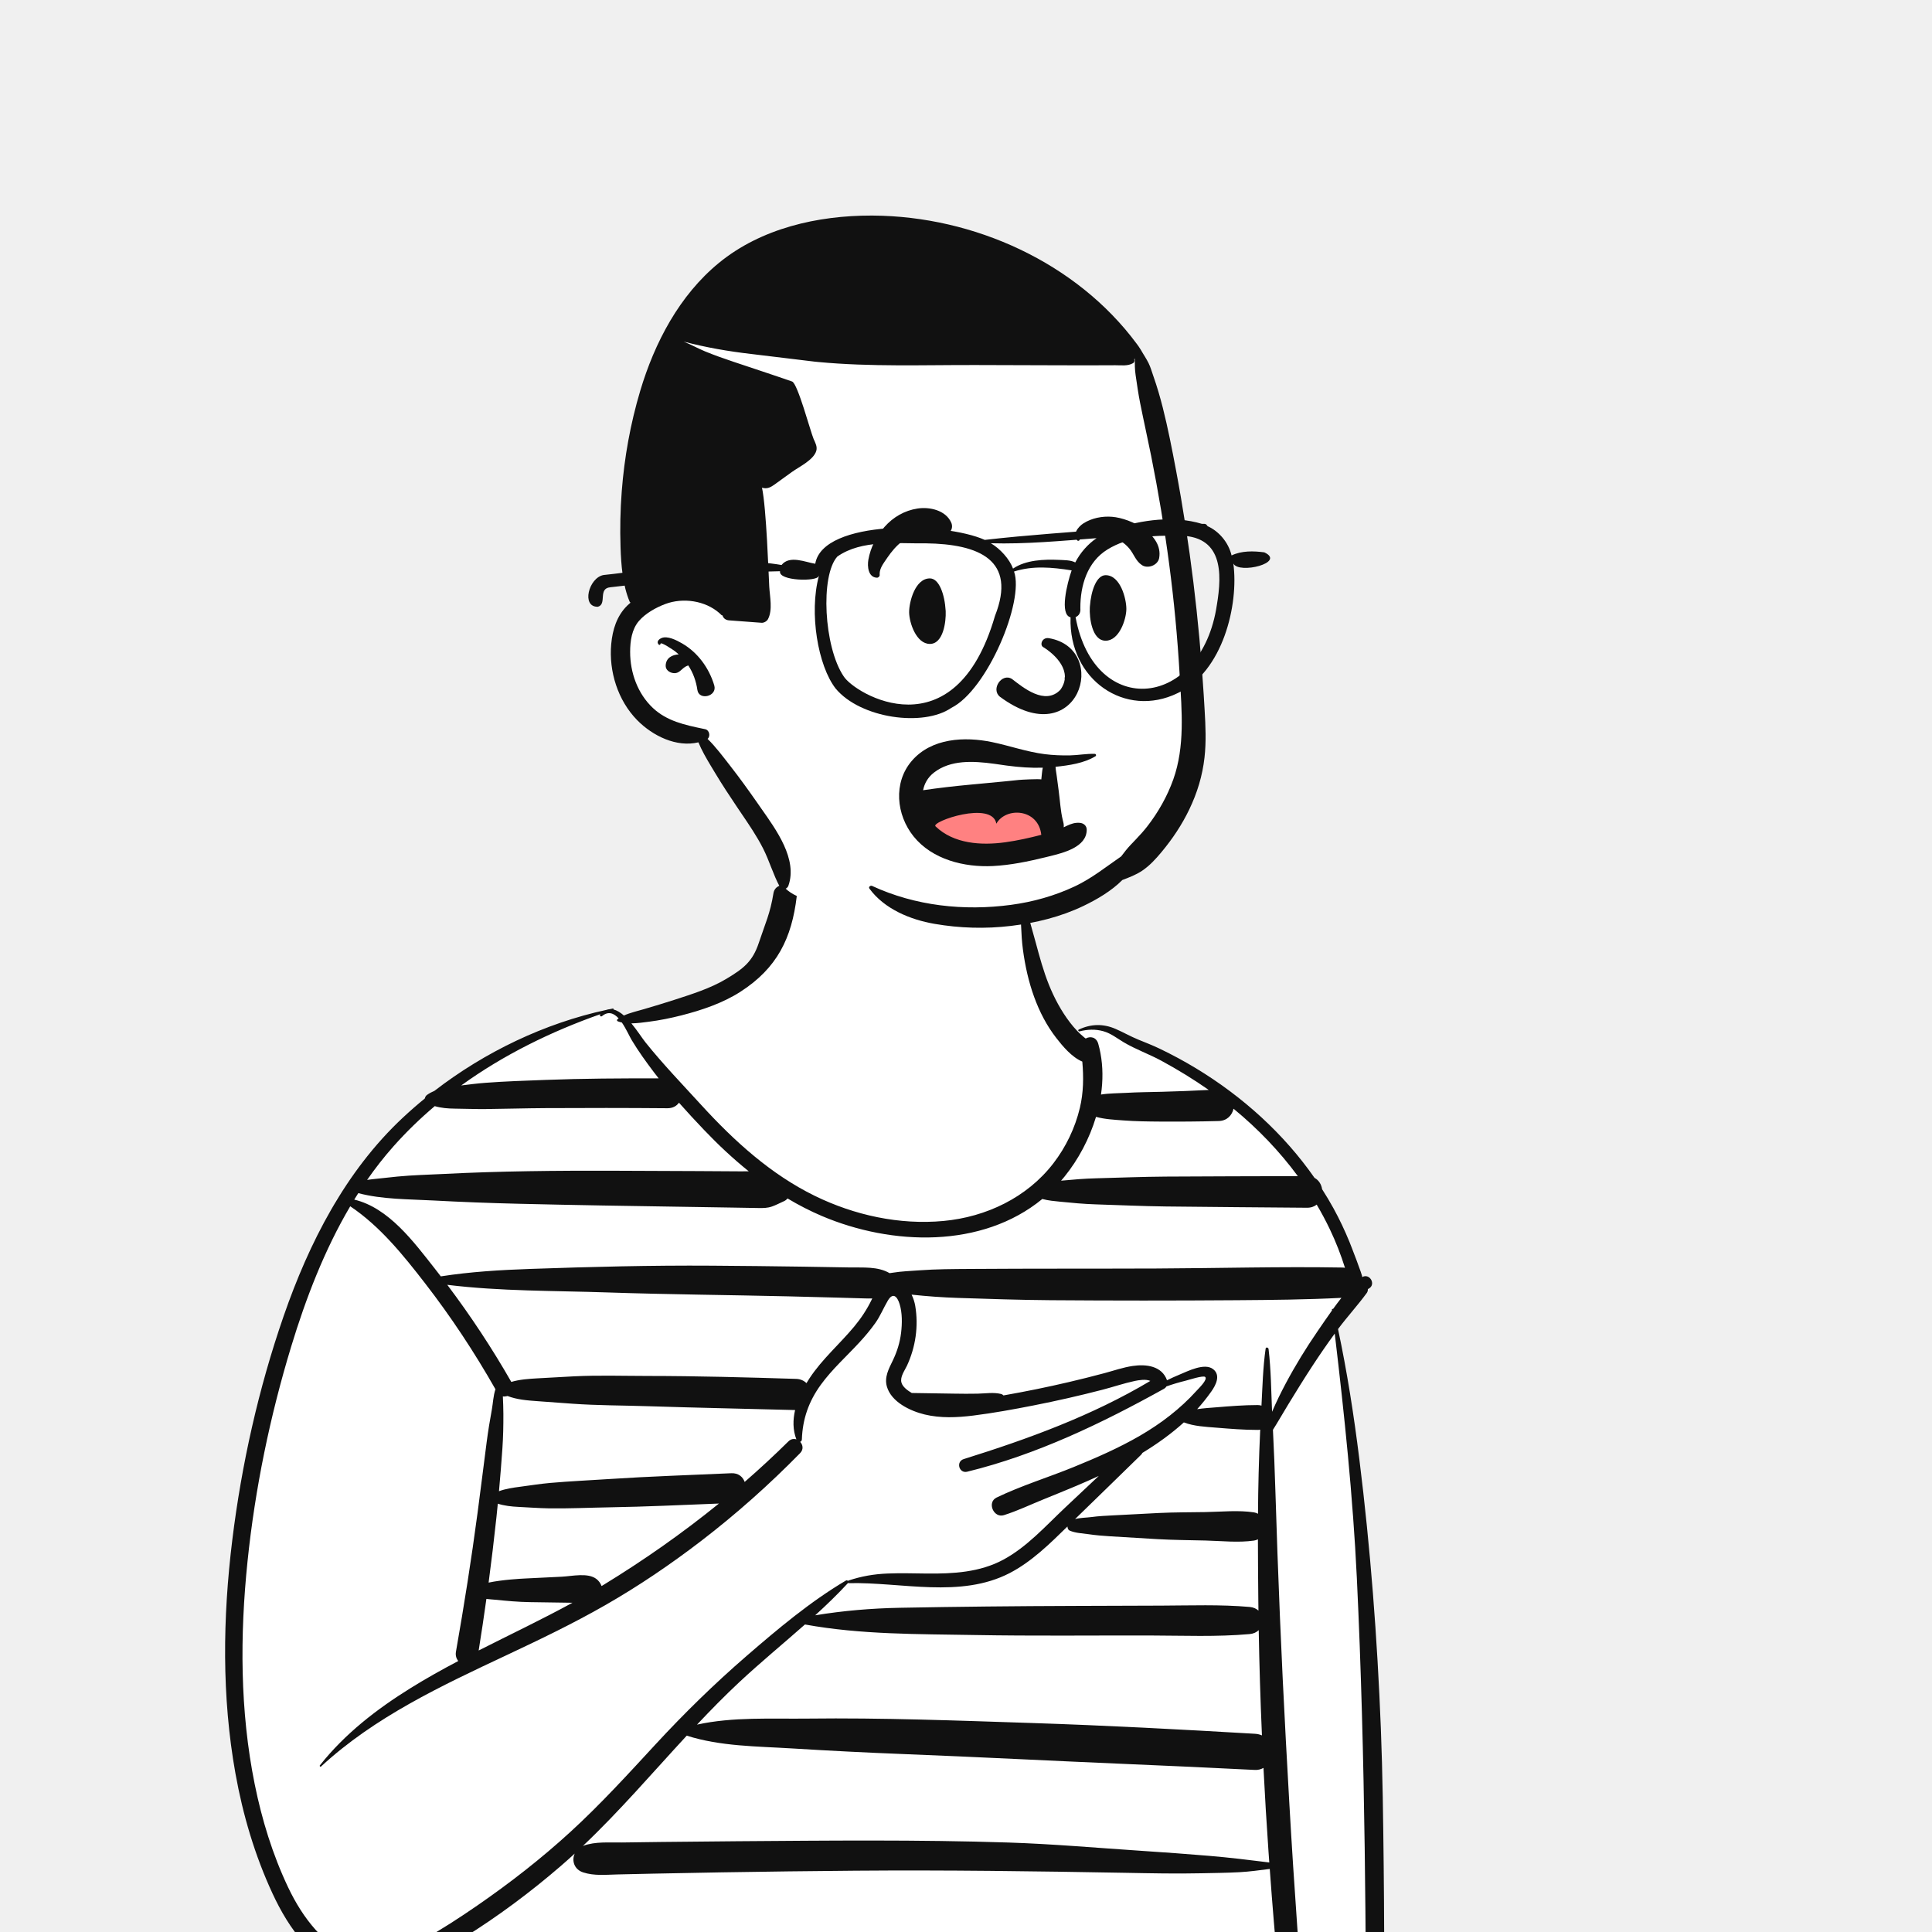
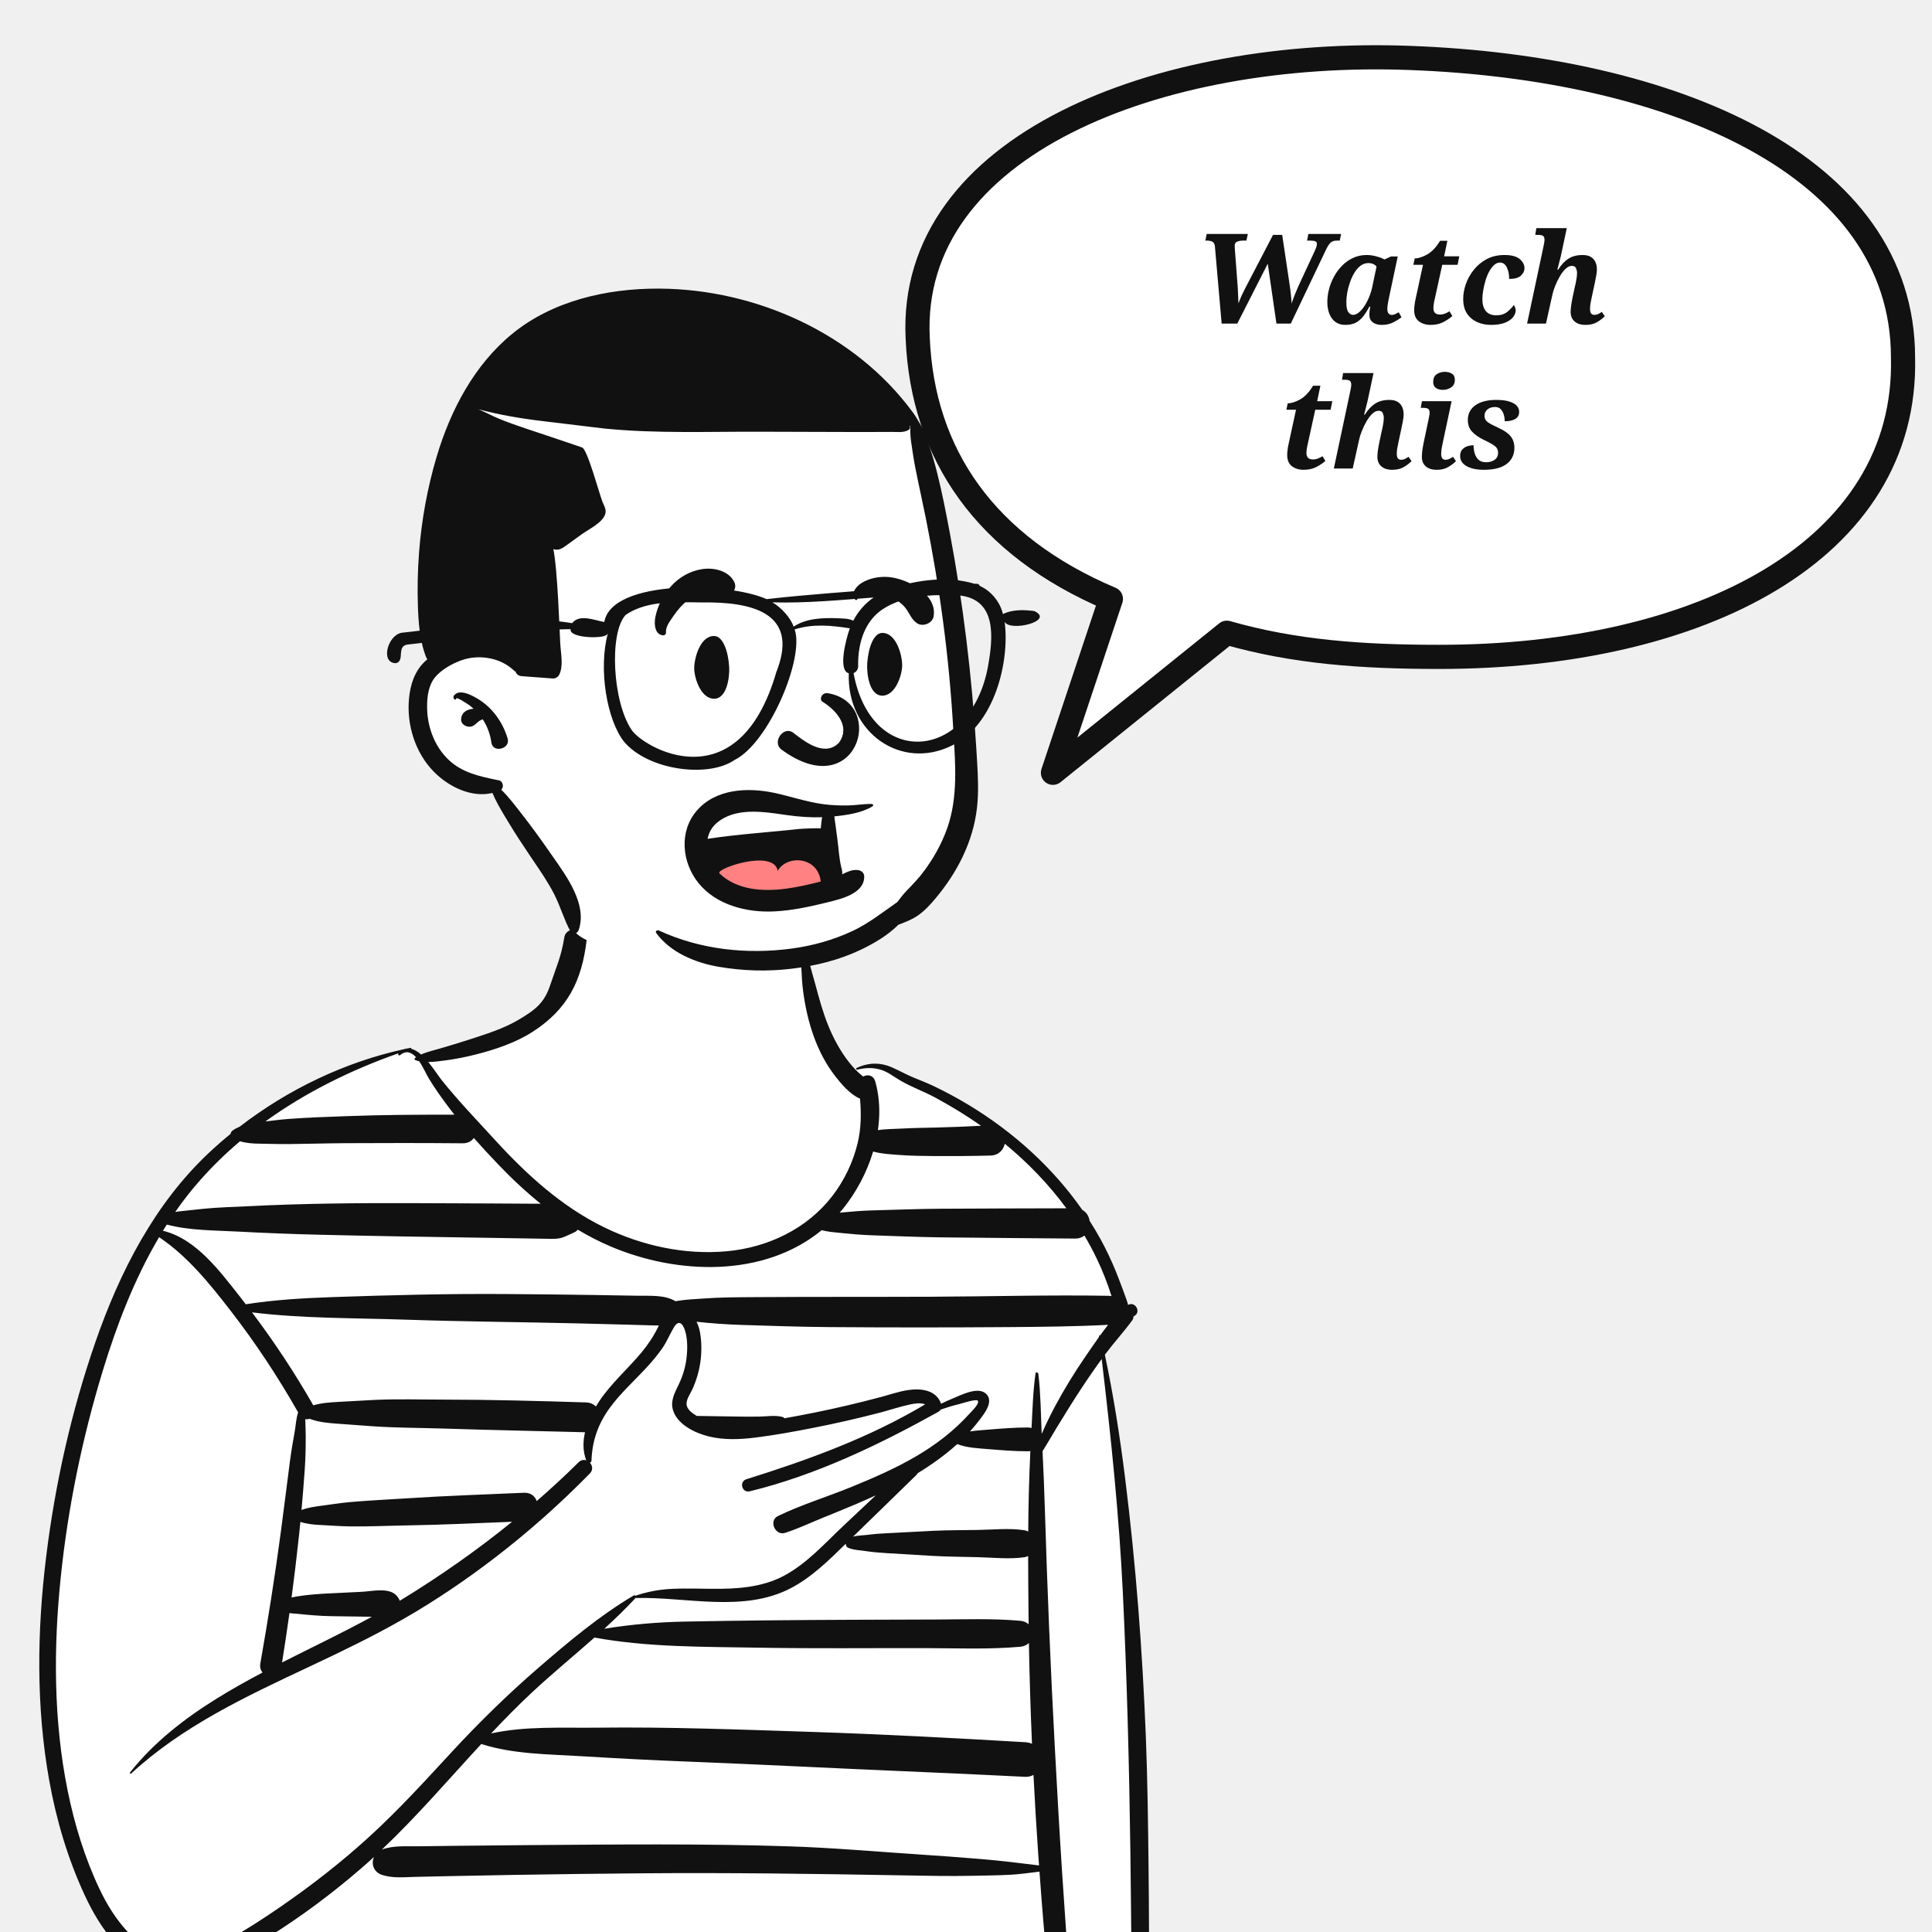
<svg xmlns="http://www.w3.org/2000/svg" viewBox="0 0 400 400">
-   <svg x="10" y="24" width="380" height="376" viewBox="184 210 940 1130" preserveAspectRatio="xMidYMax meet">
+   <svg x="-10" y="40" width="330" height="360" viewBox="184 210 940 1130" preserveAspectRatio="xMidYMax meet">
    <g transform="translate(147, 639)">
      <path d="M749.703 450.342C743.017 429.797 750.981 406.067 745.776 383.919C743.992 375.159 740.601 342.612 737.197 323.581C735.292 312.935 746.685 309.629 748.436 305.38C760.758 267.21 670.871 177.413 665.384 174.105C657.162 169.353 649.887 165.263 641.853 160.408C618.417 152.176 590.313 129.274 569.067 143.984C532.255 89.186 546.818 21.671 526.843 13.647C506.868 5.622 447.88 -10.596 414.156 10.114C393.942 25.07 395.432 50.817 386.209 72.05C380.795 82.045 378.136 96.524 371.833 103.043C350.42 125.192 323.718 129.011 293.865 132.771C291.592 133.057 289.2 126.873 286.99 127.637C236.634 145.041 178.04 150.119 121.012 247.574C112.958 261.511 91.231 283.872 98.496 299.978C50.628 411.288 3.528 661.824 134.873 724.304C139.071 726.989 167.553 712.589 172.194 712.722C179.93 712.945 165.107 731.728 172.194 728.381C224.223 732.329 510.51 722.145 620.248 732.329C695.711 731.764 743.508 744.995 760.933 731.764C753.967 714.931 754.29 696.899 756.492 679.102C772.529 667.168 752.704 583.066 754.382 558.439C769.394 540.443 757.441 472.95 749.703 450.342Z" fill="#ffffff" />
      <path d="M290.922 132.607L290.439 132.917C290.359 132.97 290.281 133.024 290.205 133.081C289.691 133.467 289.772 134.165 290.378 134.399C291.184 134.714 292.031 134.952 292.903 135.14C295.551 138.981 297.62 143.729 299.065 146.135C303.216 153.049 338.849 196.52 344.175 202.106C352.828 211.182 395.441 245.309 396.019 244.628C402.873 248.723 409.975 252.397 417.352 255.532C461.008 274.083 517.003 275.766 554.52 244.95C557.316 245.715 583.84 207.524 587.941 193.844C589.94 194.398 592.417 179.737 591.034 179.961C592.24 171.672 577.713 141.899 576.334 140.475C576.542 140.41 576.749 140.347 576.957 140.288C577.078 140.549 577.355 140.747 577.679 140.663C580.45 139.94 583.258 139.559 586.064 139.616C588.198 139.659 603.433 146.6 604.025 146.884C604.387 147.059 604.752 147.234 605.119 147.411C727 206 745.785 301.216 750 301C748.226 303.248 700.067 371.338 697.478 377.356C696.94 364.344 705.839 711.222 706.461 718.466C706.716 721.453 706.735 728.505 707.156 731.344C704.098 731.511 596.917 724.195 397.616 725.393C333.974 725.776 176.673 732.7 176.673 732.7L176.621 732.267C176.171 728.019 176.563 719.782 176.5 715.549C182.541 712.06 188.47 708.352 194.33 704.708C207.673 696.409 290 621 350.505 553.53C386.374 513.532 431.12 486.614 433.542 483.997C433.589 483.944 433.612 483.884 433.647 483.829C433.773 483.922 433.929 484.011 434.129 483.983C462 480 503.582 488.57 534.196 472.723C547.863 465.648 594.238 417.484 607.906 404.174C608.315 403.775 608.611 403.353 608.818 402.923C617.932 397.37 653.448 369.218 655.961 365.741L656.709 364.694C659.486 360.763 663.66 356.62 658.821 352.844C653.723 348.865 643.951 353.644 638.572 355.935L637.823 356.249C635.206 357.323 632.639 358.492 630.112 359.735C626.921 350.795 619.14 350.61 610.755 351.844C604.777 352.725 598.974 354.77 593.148 356.327C585.751 358.303 578.323 360.163 570.868 361.909C557.443 365.051 541.926 370.798 528.345 373.178C527.986 372.76 527.488 372.432 526.823 372.266C522.173 371.104 517.042 371.994 512.272 372.082C508.186 372.157 504.098 372.165 500.011 372.107L497.559 372.065C488.798 371.886 477.046 367.812 468.287 367.661L467.764 367.339L467.246 367.011C464.986 365.552 462.535 363.601 461.867 361.145C461.784 360.838 470.74 340.227 470.869 323.549C470.942 314.276 467.759 305.6 467 301C465.147 289.77 461 297 455 308C449 319 441 329 435 337C427.266 347.312 419.681 350.427 415.738 356.404C415.07 357.417 414.413 358.462 413.772 359.534C412.23 357.996 399.229 388.623 401.502 394.522C399.919 393.997 336 476 197 535C197.886 529.483 222 384 216 360C210 336 130.65 247.299 122.399 245.33C123.225 243.984 91 266 149 209C207 152 245.649 142.347 274.523 131.757C276.139 131.254 277.748 130.747 279.348 130.233C278.944 130.948 279.861 131.738 280.565 131.157C284.557 127.856 288.022 129.405 290.922 132.607Z" fill="#ffffff" />
      <path d="M725.779 327.152C718.58 337.622 711.966 348.401 705.987 359.613C702.904 365.396 700.028 371.294 697.439 377.312C696.901 364.3 696.783 351.134 695.262 338.25C695.153 337.32 693.602 336.868 693.439 338.002C691.759 349.685 691.482 361.67 690.847 373.478C690.116 373.254 689.308 373.125 688.418 373.125C679.778 373.125 671.268 373.833 662.659 374.531C658.801 374.843 654.765 375.082 650.83 375.697C653.997 372.199 656.947 368.504 659.67 364.65C662.447 360.719 665.621 354.576 660.782 350.8C655.437 346.629 644.955 352.084 639.784 354.205C637.167 355.279 634.6 356.448 632.073 357.691C628.882 348.751 619.101 347.566 610.716 348.8C604.738 349.681 598.935 351.726 593.109 353.283C585.712 355.259 578.284 357.119 570.829 358.865C557.404 362.007 543.887 364.754 530.306 367.134C529.947 366.717 529.449 366.388 528.784 366.222C524.134 365.06 519.003 365.95 514.233 366.038C509.329 366.129 504.424 366.122 499.52 366.021C490.759 365.842 482.007 365.769 473.248 365.617C470.758 364.108 467.601 361.942 466.828 359.101C465.863 355.556 468.877 351.629 470.276 348.611C475.649 337.023 477.528 324.055 475.42 311.435C475.044 309.185 474.27 306.725 473.152 304.42C482.749 305.447 492.221 306.144 501.87 306.459C521.137 307.086 540.403 307.743 559.679 307.886C598.22 308.173 636.762 308.175 675.303 307.893C697.095 307.734 718.837 307.534 740.602 306.421C738.828 308.669 737.103 310.966 735.419 313.298C735.071 313.194 734.616 313.381 734.669 313.813C734.686 313.964 734.704 314.114 734.722 314.264C731.649 318.556 728.691 322.916 725.779 327.152ZM682.924 725.619C673.967 725.334 665.012 725.048 656.056 724.763C638.476 724.204 620.896 723.644 603.317 723.085C568.49 721.976 533.664 720.907 498.832 719.946C464.084 718.988 429.319 717.974 394.561 719.058C359.724 720.145 324.976 722.956 290.204 725.213C270.873 726.466 251.528 727.552 232.161 728.072C213.716 728.566 195.108 727.818 176.692 729.134C176.073 724.581 176.528 720.041 176.461 715.506C182.502 712.017 188.431 708.308 194.291 704.664C215.655 691.376 235.849 676.343 254.897 659.91C257.825 657.384 260.696 654.804 263.538 652.197C261.56 656.519 263.143 662.091 268.812 663.921C275.725 666.151 282.803 665.359 289.983 665.19C297.274 665.019 304.565 664.856 311.857 664.702C326.108 664.4 340.36 664.129 354.612 663.89C382.454 663.424 410.297 663.079 438.141 662.853C494.161 662.401 550.142 663.164 606.153 664.174C621.903 664.459 637.637 664.812 653.387 664.455C661.267 664.277 669.179 664.22 677.05 663.796C683.356 663.455 689.7 662.563 696.005 661.761C696.8 672.742 697.631 683.72 698.557 694.691C699.17 701.935 699.8 709.179 700.422 716.423C700.677 719.41 700.696 722.461 701.117 725.3C695.064 725.632 689.048 725.813 682.924 725.619ZM689.083 415.542C688.863 423.947 688.746 432.358 688.686 440.77C687.959 440.353 687.14 440.049 686.217 439.909C676.422 438.414 665.941 439.548 656.031 439.715C646.452 439.875 636.84 439.821 627.27 440.273C617.681 440.726 608.096 441.267 598.509 441.763C594.011 441.998 589.562 442.199 585.099 442.808C582.041 443.225 578.13 443.195 574.863 444.065C588.568 430.792 602.199 417.441 615.867 404.131C616.276 403.731 616.572 403.309 616.779 402.879C625.893 397.326 634.641 391.076 642.563 383.919C648.846 386.341 655.998 386.647 662.659 387.187C671.27 387.886 679.775 388.593 688.418 388.593C689.002 388.593 689.549 388.536 690.064 388.435C689.641 397.466 689.32 406.497 689.083 415.542ZM333.236 578.828C354.159 585.51 376.828 585.435 398.595 586.773C421.8 588.2 444.97 589.386 468.202 590.291C514.601 592.093 560.97 594.543 607.362 596.492C633.861 597.605 660.354 598.832 686.842 600.166C688.721 600.26 690.513 599.778 692.094 598.896C692.983 616.339 694.025 633.775 695.238 651.2C695.389 653.379 695.557 655.556 695.712 657.736C683.245 656.172 670.873 654.675 658.313 653.615C644.209 652.423 630.112 651.419 615.988 650.482C588.465 648.658 560.898 646.214 533.325 645.324C477.117 643.507 420.785 644.125 364.556 644.525C348.646 644.638 332.737 644.792 316.828 644.984C308.874 645.081 300.92 645.187 292.966 645.302C284.972 645.42 276.381 644.588 268.812 647.378C268.74 647.404 268.679 647.443 268.608 647.47C291.443 625.834 311.9 601.923 333.236 578.828ZM406.788 509.657C441.755 516.023 477.27 515.587 512.714 516.217C548.981 516.863 585.297 516.435 621.57 516.51C642.175 516.553 662.957 517.458 683.488 515.625C685.914 515.408 687.794 514.488 689.135 513.183C689.509 535.019 690.194 556.847 691.139 578.665C689.807 578.099 688.353 577.755 686.842 577.666C640.492 574.939 594.139 572.465 547.732 570.954C501.362 569.443 454.935 567.651 408.54 568.212C385.899 568.486 361.957 567.038 339.627 571.972C348.113 562.955 356.781 554.105 365.848 545.631C379.067 533.278 393.173 521.707 406.788 509.657ZM433.503 483.953C433.55 483.9 433.573 483.841 433.608 483.786C433.734 483.879 433.888 483.943 434.09 483.939C466.822 483.201 503.543 493.527 534.157 477.679C547.824 470.605 559.142 459.424 570.129 448.677C570.135 448.756 570.142 448.836 570.148 448.916C570.22 449.788 570.589 450.838 571.473 451.224C575.084 452.808 579.313 452.912 583.19 453.476C587.649 454.126 592.028 454.506 596.526 454.776C606.443 455.371 616.359 456.001 626.279 456.562C636.177 457.122 646.12 457.168 656.031 457.415C665.969 457.662 676.38 458.865 686.217 457.447C687.12 457.317 687.923 457.033 688.636 456.64C688.651 469.365 688.767 482.089 688.886 494.806C688.906 496.879 688.946 498.951 688.97 501.022C687.642 499.806 685.817 498.955 683.488 498.75C665.247 497.144 646.865 497.858 628.56 497.92C610.585 497.979 592.608 498.039 574.632 498.099C538.335 498.22 502.067 498.574 465.776 499.265C448.128 499.601 430.557 501.086 413.167 503.941C420.208 497.527 427.053 490.924 433.503 483.953ZM149.099 715.318C142.398 717.367 135.746 716.478 129.032 717.882C128.619 717.968 128.238 718.128 127.889 718.339C107.783 709.749 94.381 692.511 85.209 673.195C75.541 652.834 68.877 631.068 64.413 609.004C55.209 563.517 55.193 516.353 59.957 470.335C64.638 425.125 73.906 380.16 87.132 336.681C96.213 306.827 107.786 276.666 123.855 249.445C142.41 261.877 156.8 279.777 170.356 297.273C186.555 318.182 201.153 340.308 214.22 363.298C212.869 367.236 212.659 372.176 212.011 375.696C210.762 382.484 209.634 389.357 208.747 396.203C206.852 410.836 205.034 425.477 203.097 440.104C199.266 469.028 194.692 497.873 189.639 526.607C189.23 528.937 189.884 530.905 191.087 532.382C181.065 537.664 171.174 543.181 161.537 549.161C140.35 562.308 120.549 577.623 105.003 597.265C104.599 597.775 105.232 598.457 105.732 597.995C139.07 567.191 180.488 547.851 221.153 528.738C241.934 518.97 262.613 509.045 282.551 497.625C303.401 485.685 323.285 472.191 342.343 457.567C364.105 440.869 384.59 422.613 403.793 403.027C406.055 400.718 405.507 397.828 403.805 396.002C404.38 395.824 404.844 395.324 404.874 394.49C405.335 381.699 409.176 370.802 416.696 360.45C423.672 350.845 432.563 342.93 440.583 334.24C444.147 330.378 447.553 326.355 450.594 322.063C453.725 317.646 455.632 312.77 458.357 308.155C461.54 302.762 464.248 305.517 465.723 310.399C467.396 315.933 467.292 322.412 466.62 328.101C465.909 334.121 464.076 339.99 461.436 345.431C458.956 350.542 456.097 355.741 457.766 361.599C460.509 371.226 472.269 376.801 481.178 378.969C491.098 381.383 501.475 380.914 511.52 379.662C524.1 378.093 536.62 375.797 549.055 373.355C563.456 370.528 577.772 367.265 591.976 363.578C598.653 361.845 605.283 359.566 612.025 358.131C614.429 357.62 618.878 356.852 621.703 358.105C585.388 379.753 545.797 394.175 505.586 406.742C500.59 408.302 502.639 415.847 507.752 414.597C550.951 404.035 591.593 384.432 630.272 362.962C630.864 362.632 631.366 362.123 631.735 361.521C635.626 360.152 639.582 358.963 643.616 357.982C645.419 357.544 654.693 354.484 655.852 355.66C657.495 357.325 651.81 362.732 650.39 364.304C640.282 375.501 628.259 384.64 615.245 392.195C602.044 399.857 587.998 405.966 573.886 411.731C558.078 418.189 541.369 423.265 526.003 430.688C519.899 433.637 524.182 443.654 530.613 441.623C538.901 439.004 546.954 435.155 555.008 431.885C561.85 429.109 568.693 426.334 575.496 423.463C580.239 421.461 584.95 419.392 589.615 417.23C582.627 423.806 575.638 430.382 568.651 436.961C556.551 448.353 545.054 461.33 530.262 469.32C515.648 477.214 498.976 478.132 482.709 477.962C474.542 477.876 466.411 477.617 458.244 477.946C449.649 478.292 442.016 479.613 433.871 482.318C433.721 482.368 433.612 482.458 433.52 482.56C433.235 482.213 432.752 482.039 432.253 482.334C410.12 495.42 389.945 512.396 370.542 529.174C350.544 546.467 331.727 564.856 313.798 584.281C296.637 602.872 279.613 621.535 260.939 638.641C242.706 655.343 223.221 670.509 202.875 684.545C191.789 692.193 180.429 699.558 168.675 706.142C162.394 709.66 156.015 713.204 149.099 715.318ZM150.96 211.92C158.886 203.017 167.417 194.765 176.444 187.131C180.427 188.31 184.608 188.64 188.821 188.683C195.25 188.747 201.693 189.015 208.122 188.949C220.501 188.822 232.875 188.431 245.257 188.364C270.574 188.226 295.899 188.219 321.216 188.439C324.533 188.468 326.926 187.05 328.403 184.99C333.528 190.8 338.81 196.476 344.136 202.062C352.789 211.138 362.014 219.797 371.834 227.688C369.922 227.701 368.011 227.718 366.11 227.705C357.353 227.646 348.595 227.591 339.839 227.544C322.266 227.447 304.693 227.375 287.12 227.328C252.184 227.236 217.139 227.527 182.248 229.316C172.564 229.812 162.804 230.013 153.154 230.957C147.92 231.469 142.692 232.066 137.463 232.623C136.393 232.737 135.367 232.88 134.36 233.041C139.481 225.683 144.997 218.617 150.96 211.92ZM290.883 132.563C290.647 132.723 290.392 132.866 290.166 133.037C289.652 133.423 289.733 134.121 290.339 134.355C291.145 134.67 291.992 134.908 292.864 135.096C295.512 138.937 297.581 143.685 299.026 146.091C303.177 153.005 307.95 159.591 312.806 166.021C313.782 167.312 314.777 168.589 315.776 169.863C292.261 169.807 268.758 169.927 245.257 170.816C232.884 171.285 220.469 171.678 208.122 172.606C203.045 172.988 197.971 173.629 192.91 174.263C219.25 155.223 248.872 140.684 279.559 129.89C279.517 129.937 279.474 129.972 279.432 130.019C278.756 130.769 279.765 131.741 280.526 131.113C284.518 127.812 287.983 129.361 290.883 132.563ZM409.699 356.36C409.031 357.373 408.374 358.418 407.733 359.49C406.191 357.952 404.037 356.924 401.262 356.838C370.457 355.877 339.667 355.037 308.845 355.016C293.645 355.006 278.307 354.494 263.126 355.246C255.503 355.624 247.883 356.074 240.264 356.506C234.937 356.808 229.278 357.184 224.076 358.726C212.087 337.756 198.778 317.595 184.244 298.318C217.22 302.363 250.761 301.932 283.924 303.055C321.497 304.328 359.091 304.602 396.677 305.492C406.987 305.736 417.297 306.004 427.605 306.292C432.925 306.441 438.246 306.595 443.567 306.756C445.23 306.806 446.951 306.852 448.674 306.807C448.544 307.076 448.412 307.345 448.283 307.611C445.382 313.603 441.734 319.118 437.483 324.236C428.445 335.118 417.528 344.492 409.699 356.36ZM369.286 420.955C368.145 417.783 365.365 415.343 360.936 415.545C335.696 416.691 310.409 417.486 285.198 419.147C272.917 419.957 260.586 420.502 248.325 421.576C242.001 422.131 235.688 423.162 229.391 423.982C225.074 424.545 220.554 425.198 216.413 426.732C217.216 417.867 217.924 408.995 218.539 400.11C219.032 392.972 219.182 385.769 219.144 378.613C219.125 374.991 219.002 371.348 218.827 367.727C219.199 367.802 219.572 367.839 219.938 367.794C220.584 367.714 221.187 367.638 221.747 367.488C227.55 369.759 234.118 370.26 240.264 370.699C247.554 371.218 254.842 371.771 262.132 372.291C277.643 373.398 293.3 373.326 308.845 373.833C339.446 374.83 370.053 375.41 400.66 376.229C399.24 382.322 399.19 388.579 401.463 394.478C399.88 393.953 398.057 394.197 396.501 395.734C387.685 404.443 378.606 412.843 369.286 420.955ZM280.252 485.74C279.629 484.017 278.453 482.434 277.061 481.361C271.709 477.237 261.939 479.611 255.515 479.925C247.91 480.298 240.304 480.67 232.699 481.042C230.391 481.154 218.611 481.755 209.959 483.599C211.747 470.098 213.369 456.575 214.819 443.027C215.123 440.183 215.405 437.338 215.684 434.493C219.76 435.804 224.19 436.285 228.394 436.485C234.694 436.785 241.023 437.293 247.329 437.392C259.928 437.59 272.597 436.968 285.198 436.758C307.89 436.381 330.585 435.298 353.267 434.403C330.494 452.888 306.431 469.754 281.331 485.096C280.973 485.315 280.61 485.523 280.252 485.74ZM208.58 493.752C210.497 494.007 212.398 494.09 213.852 494.238C221.152 494.974 228.338 495.642 235.675 495.749C242.95 495.855 250.224 495.961 257.499 496.068C259.046 496.089 260.593 496.113 262.14 496.135C242.984 506.599 223.24 515.971 203.775 525.839C205.49 515.159 207.091 504.463 208.58 493.752ZM417.313 255.488C460.969 274.039 516.964 275.722 554.481 244.906C558.209 245.926 562.332 246.265 565.624 246.595C573.02 247.338 580.348 248.021 587.78 248.254C602.265 248.706 616.763 249.383 631.254 249.562C660.569 249.924 689.886 250.093 719.202 250.354C721.697 250.377 723.693 249.617 725.207 248.396C728.176 253.429 730.938 258.589 733.459 263.88C737.136 271.597 740.252 279.572 742.811 287.726C742.263 287.631 741.693 287.565 741.083 287.554C702.556 286.888 664 287.996 625.466 288.157C586.923 288.318 548.385 288.153 509.843 288.427C499.177 288.504 488.59 288.506 477.951 289.297C472.414 289.709 466.811 289.889 461.327 290.783C460.714 290.882 460.09 290.97 459.461 291.058C452.112 286.763 442.989 287.66 434.589 287.502C424.944 287.32 415.3 287.158 405.656 287.015C386.7 286.734 367.742 286.529 348.784 286.399C311.159 286.141 273.626 287.102 236.025 288.413C217.317 289.064 198.68 290.171 180.213 293.05C178.973 291.445 177.745 289.832 176.489 288.24C163.404 271.656 147.892 250.425 126.36 245.286C127.186 243.94 128.024 242.602 128.875 241.273C143.793 245.207 160.25 245.008 175.492 245.832C193.061 246.781 210.593 247.437 228.183 247.869C263.148 248.728 298.106 249.267 333.078 249.798C342.784 249.946 352.49 250.101 362.196 250.263C367.431 250.35 372.667 250.451 377.903 250.531C380.828 250.576 383.443 250.568 386.23 249.597C388.811 248.698 391.327 247.349 393.823 246.232C394.694 245.842 395.402 245.265 395.98 244.584C402.834 248.679 409.936 252.353 417.313 255.488ZM587.902 193.8C593.393 195.324 599.06 195.577 604.865 196.015C612.485 196.592 620.087 196.689 627.727 196.738C639.908 196.816 652.092 196.732 664.269 196.396C669.5 196.252 672.556 192.751 673.463 188.741C673.589 188.843 673.719 188.943 673.845 189.047C688.666 201.258 702.095 215.224 713.475 230.683C686.069 230.769 658.66 230.787 631.254 230.971C616.765 231.069 602.265 231.664 587.78 232.037C580.674 232.219 573.672 232.808 566.596 233.48C566.456 233.494 566.308 233.506 566.165 233.519C566.915 232.654 567.659 231.777 568.386 230.875C576.844 220.394 583.801 207.48 587.902 193.8ZM766.089 743.991C768.507 737.338 767.568 730.203 767.431 723.207C767.291 716.029 767.214 708.855 767.19 701.676C767.143 687.643 767.048 673.611 766.893 659.578C766.579 631.19 766.251 602.78 765.134 574.41C762.926 518.324 758.673 462.375 751.731 406.666C748.357 379.582 744.169 352.56 738.486 325.859C738.566 325.752 738.644 325.642 738.724 325.534C744.383 317.972 750.819 310.982 756.379 303.369C756.872 302.693 757.078 301.827 757.073 300.952C757.276 300.853 757.48 300.749 757.687 300.631C762.299 298.005 758.134 290.846 753.523 293.507C754.055 293.201 746.397 273.547 745.586 271.568C742.671 264.46 739.393 257.51 735.697 250.774C733.467 246.711 731.08 242.733 728.58 238.828C728.143 235.912 726.568 233.209 723.862 231.763C719.114 224.961 713.985 218.423 708.518 212.194C686.137 186.694 658.182 166.109 627.641 151.446C623.228 149.328 618.684 147.562 614.156 145.713C609.336 143.742 604.866 141.166 600.116 139.097C592.387 135.732 584.756 135.925 577.164 139.488C576.515 139.793 576.98 140.791 577.64 140.619C582.528 139.345 587.535 139.131 592.435 140.515C597.236 141.871 600.886 144.867 605.08 147.367C612.55 151.822 620.901 154.726 628.558 158.884C638.683 164.386 648.578 170.427 658.043 177.059C648.236 177.578 638.422 177.953 628.605 178.213C621.314 178.407 614.026 178.44 606.745 178.864C601.563 179.165 596.174 179.08 590.995 179.917C592.244 171.332 592.246 162.67 590.685 154.307C590.685 154.304 590.684 154.301 590.684 154.298C590.307 152.283 589.85 150.283 589.288 148.306C588.091 144.099 584.256 143.468 581.472 145.06C581.196 144.857 580.918 144.657 580.651 144.44C577.316 141.732 574.314 138.492 571.703 135.087C566.28 128.012 561.897 119.822 558.578 111.567C555.216 103.207 552.834 94.46 550.501 85.769C549.331 81.412 548.065 77.078 546.873 72.724C545.837 68.939 545.083 64.758 543.18 61.309C542.823 60.663 541.749 60.785 541.578 61.519C540.57 65.839 541.103 70.766 541.288 75.171C541.492 80.06 541.773 84.904 542.424 89.756C543.773 99.824 545.949 109.721 549.436 119.281C552.779 128.449 557.191 137.004 563.183 144.728C567.164 149.859 572.818 156.651 579.367 159.418C580.223 169.05 580.125 178.692 577.85 188.228C574.874 200.71 569.175 212.575 561.345 222.74C544.927 244.054 519.527 256.097 493.028 258.579C465.612 261.146 437.556 255.015 412.921 242.957C385.52 229.545 362.789 208.853 342.372 186.519C330.602 173.645 318.398 160.978 307.49 147.357C305.557 144.943 302.463 140.042 298.793 135.627C302.528 135.593 306.361 135.034 309.667 134.61C316.507 133.732 323.192 132.373 329.876 130.673C342.373 127.495 355.551 123.073 366.471 116.078C389.578 101.275 398.598 82.498 401.679 56.629C402.653 48.451 388.512 46.465 387.195 54.668C385.172 67.278 382.111 73.414 378.086 85.527C374.215 97.17 368.608 101.507 357.891 107.925C347.83 113.951 336.396 117.451 325.312 121.068C319.17 123.072 312.955 124.9 306.761 126.742C302.818 127.915 298.137 128.938 294.137 130.749C292.05 128.918 289.873 127.537 287.681 127.014C287.842 126.743 287.633 126.322 287.229 126.402C286.585 126.531 285.943 126.673 285.299 126.806C284.652 126.852 284.008 126.98 283.365 127.212C244.759 135.572 207.685 153.375 176.247 177.627C174.662 178.288 173.129 179.099 171.67 180.124C170.919 180.651 170.421 181.488 170.278 182.355C165.552 186.213 160.966 190.217 156.535 194.361C120.849 227.738 98.238 272.138 82.409 317.806C66.816 362.797 56.261 409.976 50.457 457.213C44.54 505.363 43.858 554.513 52.44 602.391C57.048 628.099 64.508 653.363 75.519 677.075C85.407 698.371 101.502 722.631 126.782 725.224C126.863 725.305 126.939 725.39 127.03 725.466C136.949 733.634 151.717 727.993 162.087 723.113C163.731 722.339 165.362 721.525 166.986 720.691C166.128 723.994 165.741 727.452 165.562 730.693C165.189 737.424 174.68 737.806 176.477 732.22C191.862 734.925 207.749 734.963 223.31 734.877C240.697 734.781 258.078 734.179 275.445 733.361C309.903 731.736 344.32 729.252 378.801 728.123C448.619 725.837 518.628 730.722 588.39 733.182C607.96 733.873 627.53 734.562 647.1 735.253C667.095 735.958 687.07 736.093 706.904 738.797C714.197 739.791 716.991 732.644 714.934 728.191C715.447 725.2 714.936 721.921 714.655 718.398C714.131 711.815 713.636 705.23 713.172 698.642C712.266 685.798 711.391 672.949 710.561 660.099C708.879 634.06 707.432 608.002 706.024 581.947C703.225 530.142 701.082 478.298 699.506 426.442C699.121 413.802 698.619 401.158 697.985 388.527C698.74 387.33 699.493 386.131 700.221 384.918C702.645 380.875 705.022 376.806 707.477 372.781C712.402 364.713 717.357 356.698 722.535 348.789C727.007 341.959 731.62 335.234 736.44 328.648C742.424 379.181 747.743 429.765 750.185 480.622C752.874 536.636 754.301 592.736 755.077 648.807C755.294 664.472 755.44 680.138 755.607 695.803C755.694 703.961 755.781 712.113 755.714 720.271C755.649 728.072 754.47 736.607 757.238 743.991C758.852 748.297 764.496 748.373 766.089 743.991Z" fill="#111111" />
    </g>
    <g transform="translate(0 30)">
      <g transform="translate(342, 190)">
        <g transform="translate(40 -10)">
          <path d="M242.041 75.26C298.821 75.26 357.551 119.272 378.365 147.357C402.431 179.832 421.416 335.729 412.51 388.628C403.604 441.527 359.365 499.184 282.566 499.184C205.768 499.184 159.03 489.724 157.156 475.984C155.282 462.245 106.502 385.765 106.502 385.765C106.502 385.765 56.612 371.733 56.417 338.214C56.222 304.695 83.152 292.5 83.152 292.5C83.152 292.5 73.55 160.221 97.732 125.782C121.914 91.343 185.26 75.26 242.041 75.26Z" fill="#ffffff" />
          <path d="M213.132 62.001L214.144 62.005C276.969 62.411 340.864 91.32 378.241 141.82L379.365 143.357C379.426 143.437 380.545 145.102 380.809 145.576C382.358 148.356 384.183 150.958 385.583 153.785C386.765 156.185 387.551 158.866 388.42 161.422L388.683 162.185C390.914 168.565 392.793 175.005 394.454 181.555C397.673 194.305 400.183 207.255 402.624 220.175C411.345 266.439 417.047 313.365 419.92 360.351L420.487 369.798C421.067 379.597 421.505 389.438 420.404 399.205C419.133 410.575 415.864 421.245 410.914 431.545C406.353 441.045 400.473 449.845 393.744 457.935C390.144 462.265 386.324 466.475 381.624 469.644C377.883 472.165 373.513 473.825 369.303 475.425C362.454 482.265 353.664 487.435 345.074 491.565C330.914 498.355 315.564 502.105 300.034 503.985C284.154 505.894 268.114 505.435 252.364 502.705C237.314 500.105 221.183 493.455 211.914 480.785C211.114 479.695 212.603 478.665 213.583 479.115C240.484 491.565 270.713 494.815 300.034 490.885C313.713 489.055 327.173 485.275 339.664 479.405C350.204 474.455 359.093 467.255 368.553 460.735C370.394 458.285 372.253 455.875 374.374 453.635L377.683 450.165C380.156 447.559 382.585 444.917 384.793 442.065C391.614 433.275 397.263 423.305 400.994 412.815C408.25 392.396 406.288 370.23 405.005 348.95L404.894 347.075C403.574 324.315 401.423 301.635 398.444 279.035C395.463 256.405 391.673 233.865 387.194 211.485C384.984 200.455 382.503 189.495 380.314 178.465C379.183 172.775 378.394 167.005 377.534 161.255C377.013 157.755 377.023 154.385 377.013 150.965C376.914 151.125 376.793 151.275 376.673 151.425C377.034 152.275 376.784 153.365 375.904 153.865C372.574 155.765 368.734 155.125 364.984 155.135C361.003 155.155 357.023 155.165 353.043 155.175C348.898 155.19 344.753 155.19 340.608 155.184L328.173 155.155L278.433 155.005C245.859 154.907 212.732 156.203 180.262 153.132L177.783 152.887C175.232 152.593 146.437 149.072 138.651 148.163L138.414 148.135C124.183 146.495 110.154 144.065 96.324 140.425C100.843 142.235 105.194 144.675 109.673 146.525C115.454 148.905 121.383 150.985 127.314 152.975C139.484 157.065 151.673 161.035 163.793 165.255C167.268 166.463 175.164 196.231 177.155 200.94L177.213 201.075C178.223 203.345 179.614 205.835 178.843 208.415C177.144 214.115 168.133 218.335 163.664 221.555L159.069 224.871L153.059 229.219C150.594 230.985 148.318 232.336 145.093 231.325C145.083 231.315 145.074 231.315 145.064 231.315C147.824 244.125 149.164 285.555 149.574 292.825C149.933 299.155 151.793 307.265 148.833 313.035C148.133 314.405 146.314 315.485 144.763 315.375C138.003 314.865 131.244 314.365 124.484 313.865C122.673 313.725 121.023 312.695 120.523 310.855L120.503 310.755C120.284 310.815 120.034 310.775 119.824 310.555C119.454 310.185 119.074 309.825 118.683 309.475C109.784 301.535 95.864 299.575 84.883 303.705C79.124 305.865 72.574 309.505 68.513 314.225C64.003 319.465 63.034 326.785 63.023 333.475C63.003 346.375 67.664 359.435 77.173 368.385C85.911 376.601 97.186 378.992 108.529 381.343L109.744 381.595C112.333 382.135 113.154 385.995 111.204 387.615C116.394 392.695 120.874 398.755 125.244 404.345C131.047 411.761 136.596 419.471 141.995 427.198L144.601 430.935C153.888 444.189 167.331 462.445 161.484 479.015C160.704 481.245 157.444 482.045 156.173 479.705C152.003 472.005 149.673 463.525 145.713 455.735C141.824 448.095 136.984 441.015 132.183 433.935L129.414 429.832C124.804 422.98 120.237 416.053 116.003 408.995L113.055 404.108C110.286 399.493 107.544 394.724 105.503 389.765C91.853 393.055 77.013 385.735 67.423 375.985C55.364 363.705 49.694 345.615 51.253 328.605C52.074 319.705 54.704 311.095 61.223 304.695C61.883 304.055 62.574 303.445 63.284 302.835C63.034 302.705 62.824 302.505 62.723 302.265C58.353 291.885 57.423 279.515 57.053 268.335C56.664 256.775 56.914 245.185 57.793 233.645C59.404 212.485 63.223 191.435 69.284 171.095C78.253 141.035 93.664 111.605 118.284 91.435C144.538 69.922 179.712 61.945 213.132 62.001ZM82.445 324.925C86.152 323.242 91.936 326.24 95.237 328.149L95.454 328.275C105.204 333.945 112.145 343.605 115.354 354.305C117.414 361.205 105.844 363.955 104.864 357.195C104.065 351.685 102.224 346.525 99.195 341.915C98.474 342.155 97.773 342.465 97.144 342.865C94.734 344.425 93.334 347.105 89.984 346.705C87.504 346.415 84.963 344.695 85.133 341.855C85.404 337.165 89.183 335.295 93.234 335.055C92.656 334.538 92.073 334.026 91.476 333.532L90.822 333.007C90.081 332.471 82.156 327.006 81.928 328.412L81.924 328.495C81.933 329.055 81.183 329.375 80.803 328.955C79.273 327.315 80.695 325.725 82.445 324.925Z" fill="#111111" />
        </g>
      </g>
      <g transform="translate(531, 366)">
        <g transform="translate(0 0)">
          <path d="M93.832 224.758C101.834 208.758 175.223 215.949 175.223 215.949L181.422 266.807C181.422 266.807 146.012 278.19 124.933 275.805C103.854 273.42 85.83 240.758 93.832 224.758Z" fill="white" />
          <path d="M99.003 251.471C96.468 246.047 148.934 231.256 165.178 241.364C181.422 251.471 176.343 265.256 176.343 265.256C176.343 265.256 108.02 280.84 99.003 251.471Z" fill="#FF8181" />
          <path d="M89.281 215.29C101.527 201.06 122.152 200.069 139.237 203.627C150.201 205.911 160.876 209.715 172.012 211.125C177.213 211.784 182.47 211.981 187.709 211.884C192.855 211.789 198.009 210.752 203.137 210.945C203.925 210.974 204.223 212.009 203.54 212.43C196.505 216.751 187.028 218.137 178.718 218.982C178.744 219.597 178.781 220.197 178.866 220.706C179.093 222.063 179.3 223.411 179.467 224.777C179.844 227.858 180.266 230.929 180.687 234.004C181.517 240.055 181.778 246.298 183.237 252.245L183.492 253.234C183.83 254.484 183.907 255.611 183.794 256.627L184.132 256.474L185.2 255.957L185.9 255.626C188.454 254.442 190.89 253.58 193.893 253.868C196.179 254.086 198.098 255.645 198.112 258.086C198.169 269.041 183.405 272.564 174.96 274.661L172.483 275.271C161.734 277.893 150.759 280.191 139.703 280.741C121.961 281.622 102.024 276.728 90.418 262.337C79.589 248.91 77.604 228.858 89.281 215.29ZM169.852 261.318C167.99 244.824 147.722 243.917 141.891 254.377C139.304 239.798 101.028 253.117 104.021 256.015C115.365 267.001 132.58 267.99 147.379 265.958C154.916 264.923 162.459 263.238 169.852 261.318ZM147.358 218.088L142.262 217.355L140.255 217.078C127.623 215.387 113.416 214.513 103.03 222.612C99.238 225.568 97.104 229.424 96.307 233.566C106.135 232.109 115.998 230.998 125.891 230.073L128.59 229.825C134.78 229.267 140.967 228.679 147.151 228.062L151.546 227.617L155.939 227.161C157.485 226.999 167.904 226.466 169.863 226.824C170.072 225.064 170.345 221.255 170.787 219.542C163.385 219.793 156.015 219.243 148.656 218.265L147.358 218.088ZM170.814 144.367C178.366 148.957 189.872 159.66 181.748 171.04C172.186 181.073 158.419 169.569 151.634 164.366C145.344 160.334 138.276 170.705 144.112 175.413C193.136 211.708 213.031 145.567 174.634 138.97C170.406 138.243 168.836 142.947 170.814 144.367ZM184.328 163.704L184.691 163.507L184.814 163.432C185.026 163.295 184.891 163.31 184.408 163.477L184.046 163.607V163.863C184.139 163.806 184.238 163.763 184.328 163.704ZM87.618 122.924L87.616 122.699C87.63 116.322 91.344 101.762 100.524 101.762C106.259 101.762 109.741 111.671 110.344 121.886L110.365 122.302C110.631 128.653 108.888 142.534 100.524 142.534C92.072 142.534 87.704 129.387 87.618 122.924ZM222.773 120.924L222.774 120.699C222.76 114.322 219.046 99.762 209.866 99.762C204.274 99.762 200.825 109.182 200.097 119.12L200.046 119.886C199.684 126.022 201.314 140.534 209.866 140.534C218.318 140.534 222.686 127.387 222.773 120.924ZM92.855 58.285C100.347 57.146 110.268 59.31 113.761 66.928C115.317 70.322 113.474 74.075 109.551 74.263C100.07 74.717 91.567 72.607 83.245 78.772C79.664 81.425 76.653 85.1 74.126 88.764L73.17 90.159L72.378 91.308C70.662 93.831 69.038 96.571 69.291 99.615C69.366 100.516 68.445 101.371 67.57 101.335C62.116 101.111 61.529 94.273 62.246 90.166C63.58 82.544 67.269 75.389 72.382 69.626C77.752 63.574 84.841 59.504 92.855 58.285ZM196.044 67.535C201.21 64.214 207.818 62.938 213.87 63.427C225.803 64.388 245.822 74.532 243.187 89.107C242.374 93.602 236.122 95.974 232.438 93.48C228.477 90.799 227.513 86.632 224.565 83.128C222.213 80.329 219.232 78.304 216.04 76.579C212.894 74.878 209.254 73.847 205.684 73.471L205.089 73.414C202.94 73.231 192.088 73.28 193.681 77.331C193.993 78.124 192.813 78.752 192.271 78.152C188.944 74.472 192.712 69.677 196.044 67.535Z" fill="#111111" />
        </g>
      </g>
      <g transform="translate(419, 421)">
        <g transform="translate(0 0)">
          <path d="M391.09 63.282C381.556 127.771 315.002 134.903 303.177 70.881C305.075 70.05 306.44 68.414 306.155 65.238C306.088 51.286 310.419 36.54 323.005 28.781C336.011 20.775 351.232 19.981 366.283 20.183C395.005 19.499 394.401 43.506 391.09 63.282ZM292.758 35.235C283.744 34.855 272.34 35.173 264.265 40.665C262.045 34.687 256.277 28.304 250.449 24.891C272.111 25.525 294.409 23.393 316.233 21.738C311.009 25.299 306.149 30.649 302.99 36.834C300.059 35.271 295.861 35.417 292.758 35.235ZM253.026 70.119C228.031 156.155 165.64 118.655 158.838 107.629C146.569 89.383 144.261 45.029 154.948 33.17C170.246 22.446 191.903 25.206 209.975 24.943C243.176 25.391 266.756 35.323 253.026 70.119ZM420.603 30.548C413.812 29.66 406.555 29.481 400.241 32.471C398.297 24.208 392.194 17.3 385.303 14.26C384.469 13.214 384.594 12.652 381.745 12.809C364.25 7.551 344.673 10.333 327.861 15.725C301.309 17.961 273.452 19.724 246.677 22.805C221.595 11.541 145.902 9.89 141.198 37.653C135.281 36.768 125.204 32.111 120.232 38.428C83.761 32.245 46.076 40.838 9.447 44.665C0.227 46.363 -4.522 64.661 5.944 64.411C11.828 62.814 5.763 53.017 13.686 52.28C49.027 48.42 83.595 42.944 119.298 42.303C118.056 48.468 142.912 48.869 143.279 45.269C143.332 45.296 143.388 45.314 143.442 45.338C137.3 68.228 142.844 101.17 153.944 115.364C169.496 133.95 208.541 139.282 225.854 127.324C248.187 116.287 271.42 60.885 264.894 42.479C276.738 38.725 288.447 39.852 300.739 41.764C297.925 49.713 293.067 69.281 300.056 70.978C298.773 109.828 334.13 134.069 366.724 118.132C394.935 104.889 404.801 62.971 401.349 37.528C404.861 44.314 434.349 36.926 420.603 30.548Z" fill="#111111" />
        </g>
      </g>
    </g>
  </svg>
+   <path d="M190 70 C188 30 240 10 292 12 C346 14 394 34 394 74 C395 114 352 136 298 136 C282 136 268 135 254 131 L218 160 L230 124 C204 113 191 94 190 70 Z" fill="#fff" stroke="#111" stroke-width="5" stroke-linejoin="round" />
+   <text x="290" y="67" text-anchor="middle" font-family="Georgia, serif" font-style="italic" font-weight="bold" font-size="26" fill="#111">Watch</text>
+   <text x="290" y="97" text-anchor="middle" font-family="Georgia, serif" font-style="italic" font-weight="bold" font-size="26" fill="#111">this</text>
</svg>
